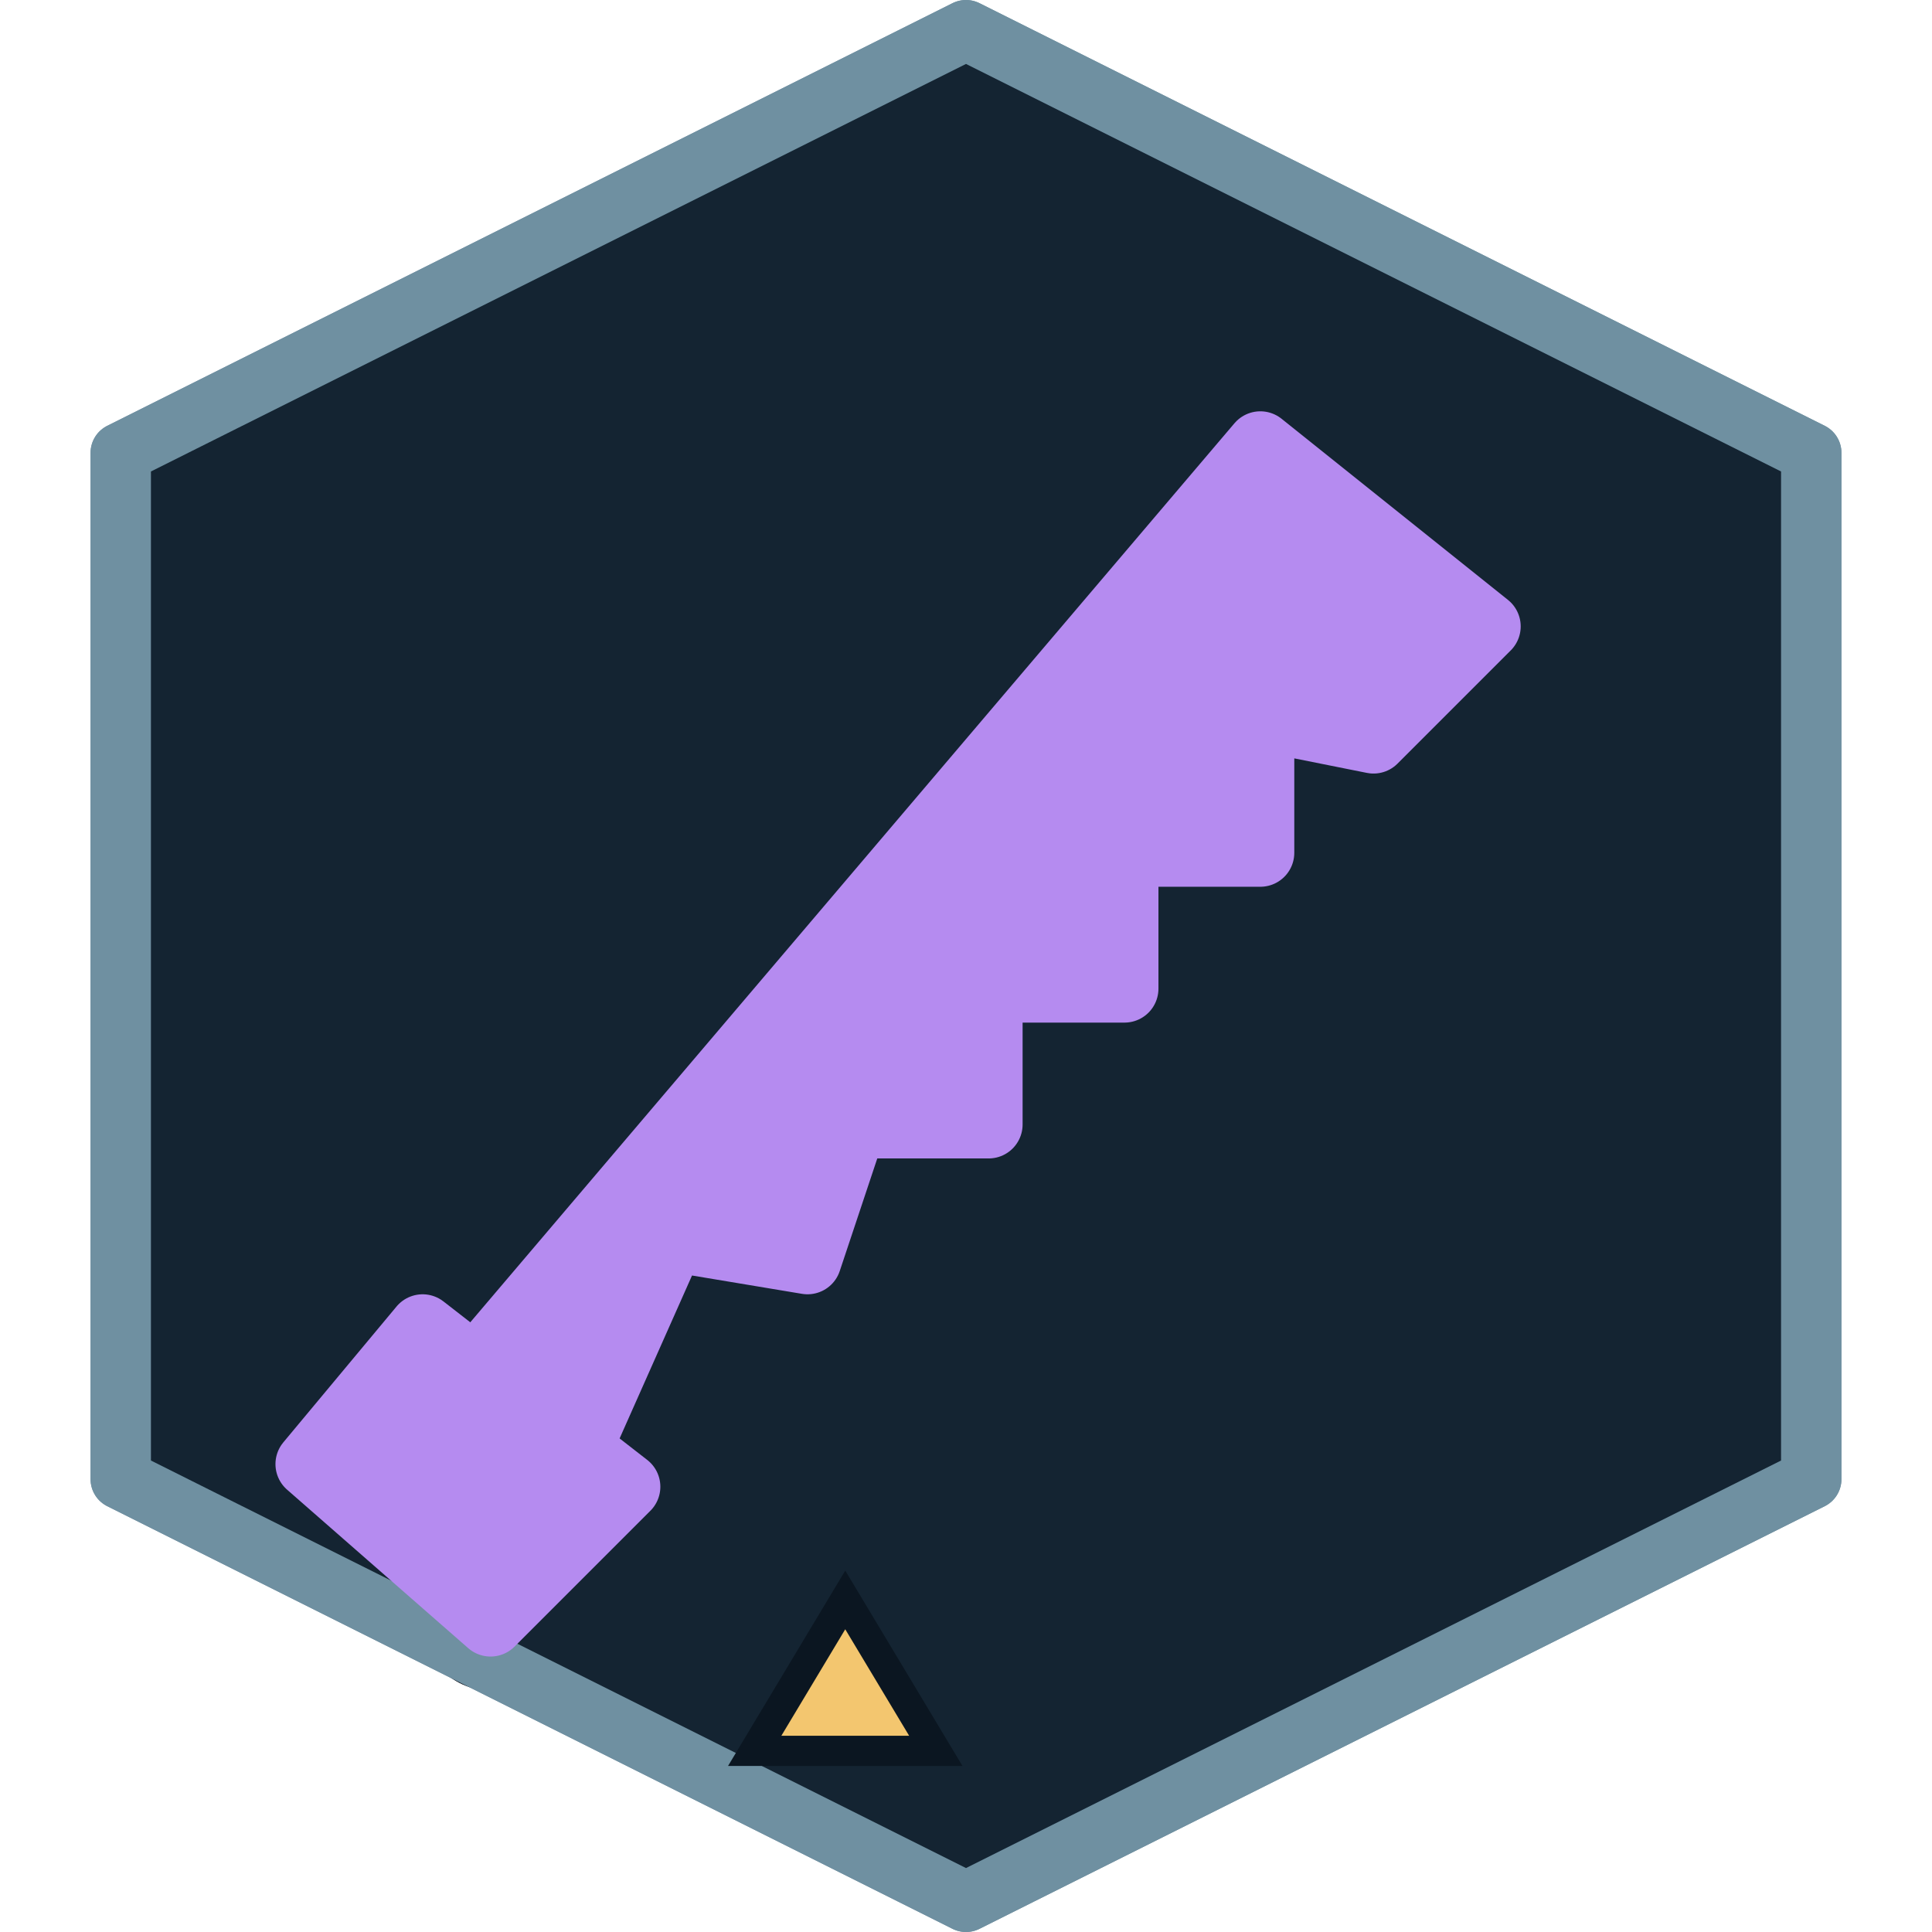
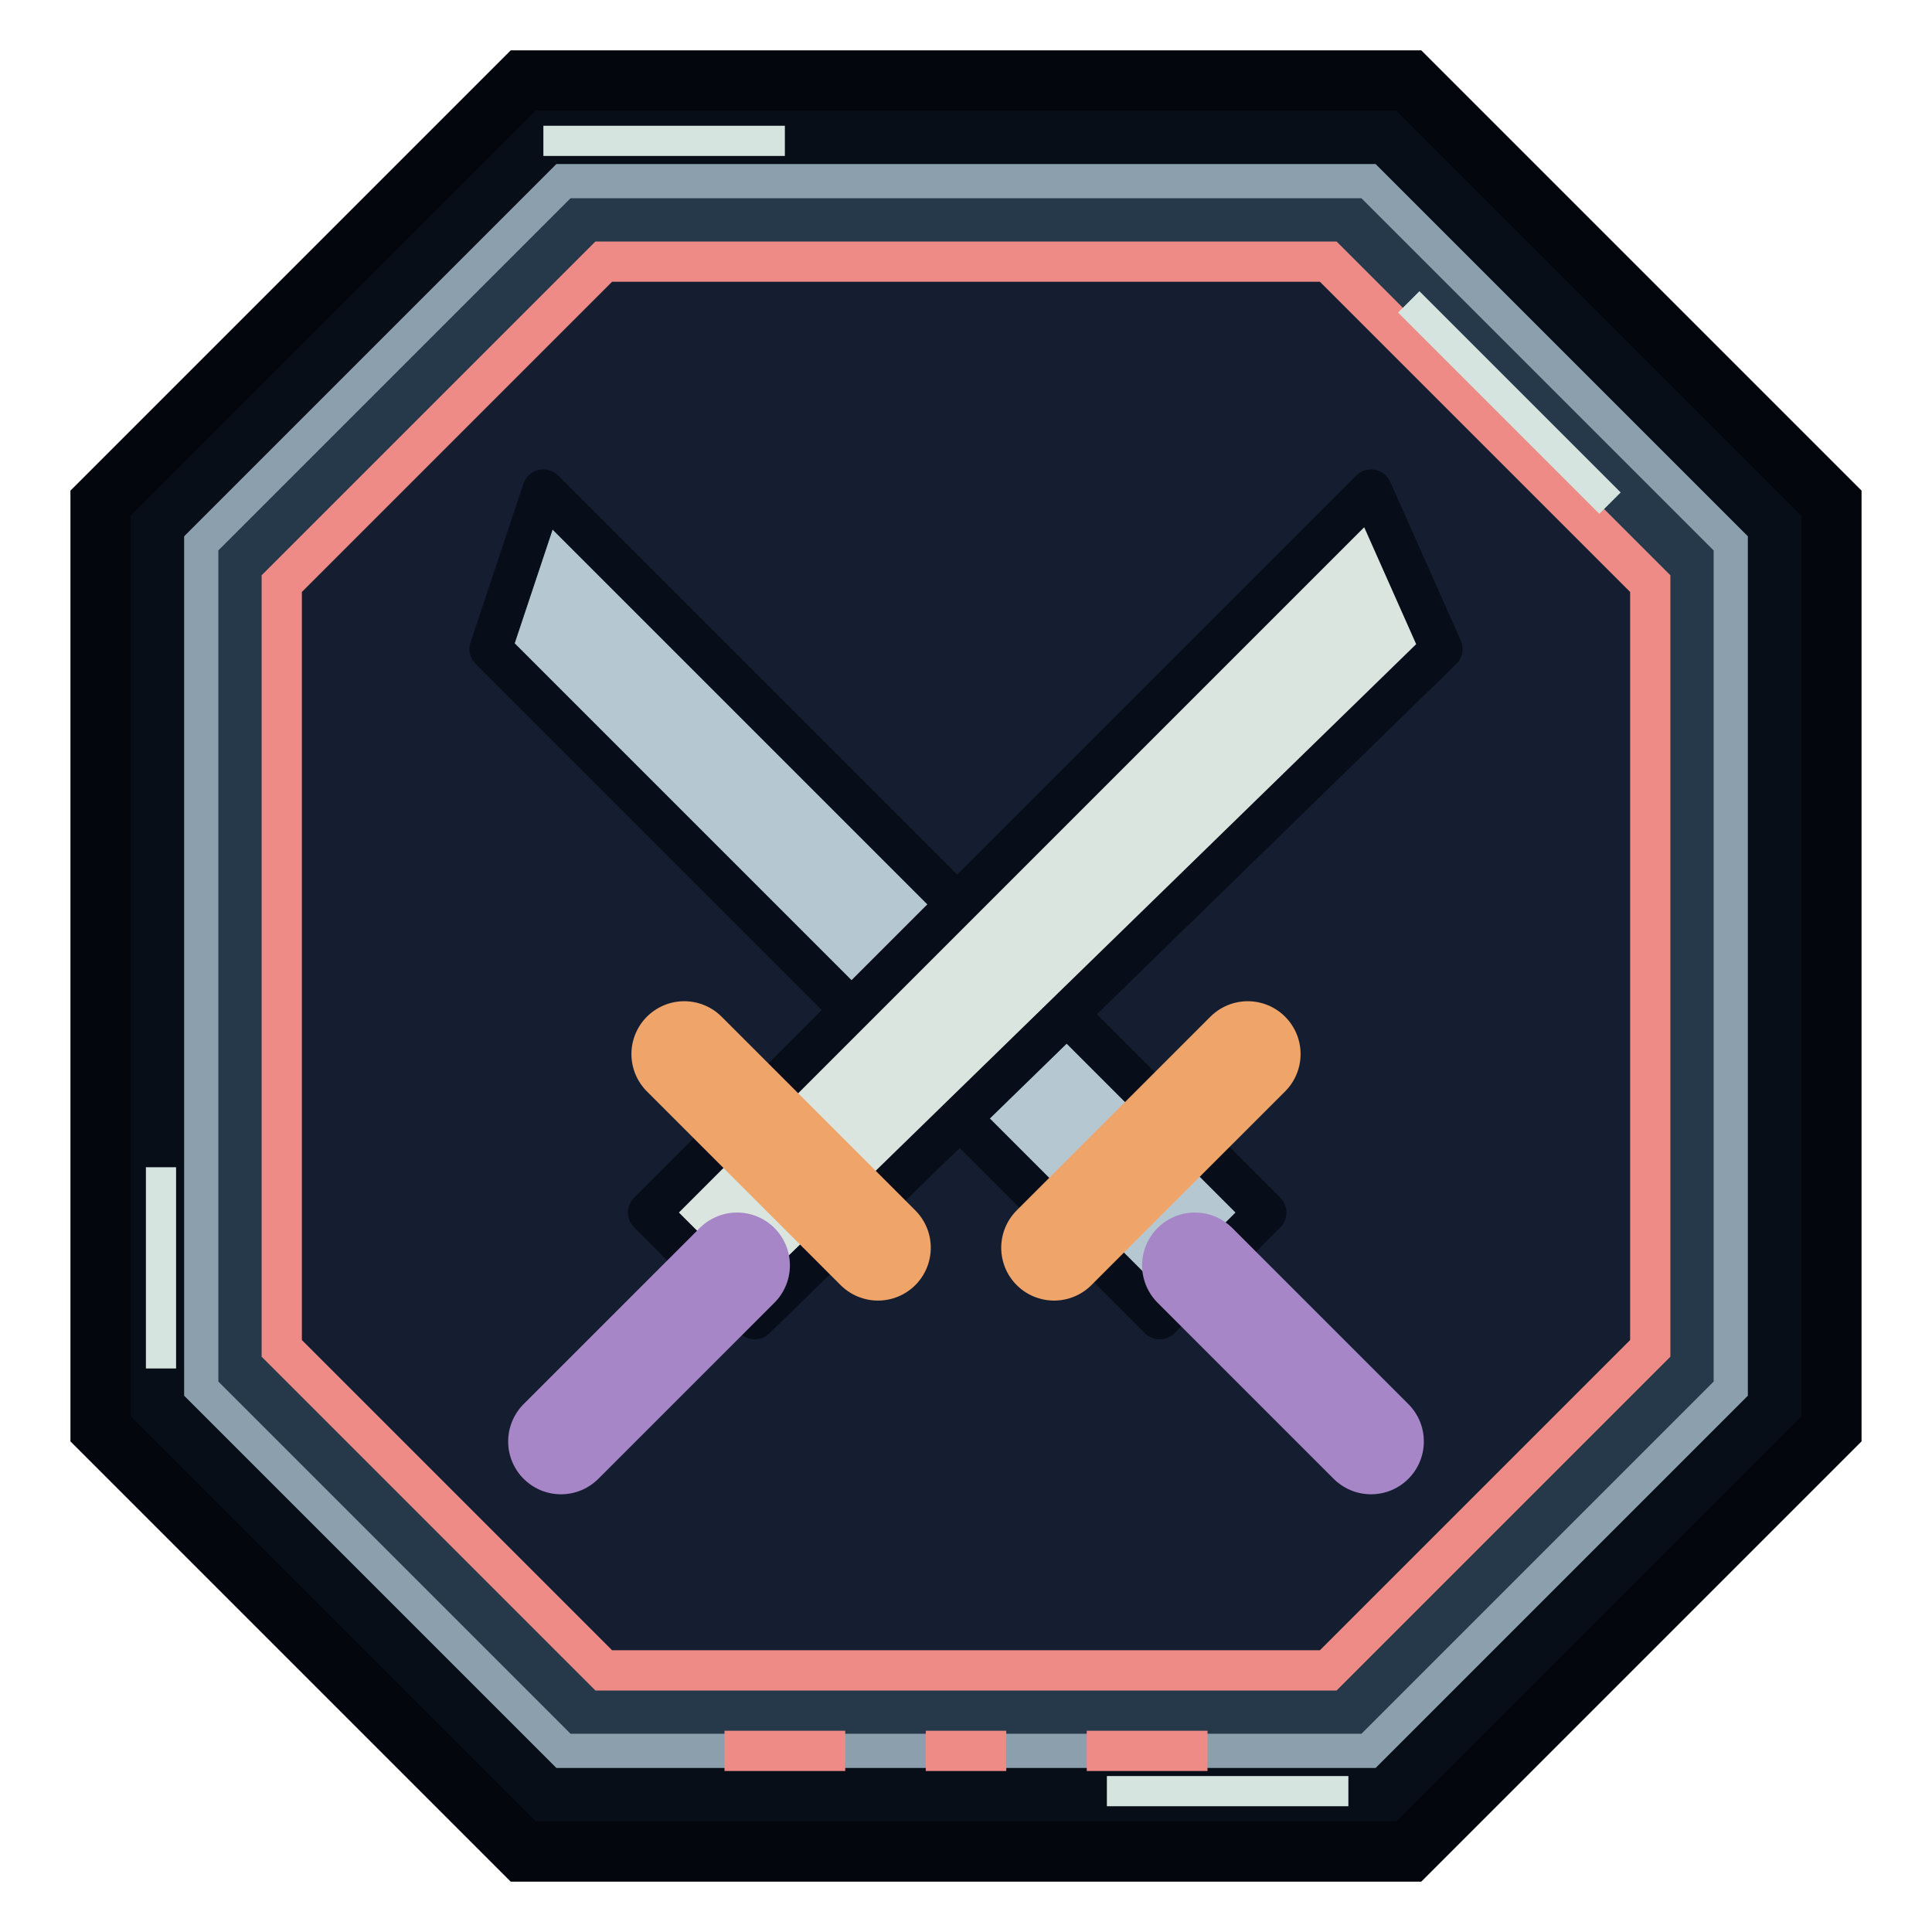
- <svg xmlns="http://www.w3.org/2000/svg" width="128" height="128" viewBox="0 0 64 64">
-   <g fill="#b58bf0" stroke="#070d16" stroke-width="6" stroke-linejoin="round" stroke-linecap="round">
-     <path d="M32 1L60 15V49L32 63L4 49V15Z" fill="#142432" stroke="#6f90a1" stroke-width="2" />
-     <g transform="translate(8 8) scale(.75)">
-       <path d="M11 49L45 9L55 17L50 22L45 21L45 27L39 27L39 33L33 33L33 39L27 39L25 45L19 44L15 53Z" />
-       <path d="M8 48L17 55L11 61L3 54Z" />
-     </g>
+ <svg xmlns="http://www.w3.org/2000/svg" width="192" height="192" viewBox="0 0 96 96">
+   <path d="M26 4H70L91 25V71L70 92H26L5 71V25Z" fill="#080e18" stroke="#03070d" stroke-width="3" />
+   <path d="M28 9H68L86 27V69L68 87H28L10 69V27Z" fill="#26394a" stroke="#8c9fac" stroke-width="1.7" />
+   <path d="M30 13H66L82 29V67L66 83H30L14 67V29Z" fill="#151e30" stroke="#ee8b86" stroke-width="2" />
+   <path d="M27 7H39M70 15L80 25M8 58V68M55 89H67" stroke="#d5e4df" stroke-width="1.5" />
+   <g transform="translate(20 20) scale(.875)" stroke="#080e19" stroke-width="2.4" stroke-linejoin="round" stroke-linecap="round">
+     <path d="M8 5L49 46L43 52L5 14Z" fill="#b5c8d1" />
+     <path d="M55 5L14 46L20 52L59 14Z" fill="#dbe5df" />
+     <path d="M37 48L48 37M16 37L27 48" stroke="#efa46a" stroke-width="6" />
+     <path d="M45 49L55 59M19 49L9 59" stroke="#a786c8" stroke-width="6" />
  </g>
-   <g fill="#b58bf0" stroke="#b58bf0" stroke-width="3" stroke-linejoin="round" stroke-linecap="round">
-     <path d="M32 1L60 15V49L32 63L4 49V15Z" fill="#142432" stroke="#6f90a1" stroke-width="2" />
-     <g transform="translate(8 8) scale(.75)">
-       <path d="M11 49L45 9L55 17L50 22L45 21L45 27L39 27L39 33L33 33L33 39L27 39L25 45L19 44L15 53Z" />
-       <path d="M8 48L17 55L11 61L3 54Z" />
-     </g>
-   </g>
-   <path d="M25 58L28 53L31 58Z" fill="#f3c66f" stroke="#0b1621" stroke-width="1" />
+   <path d="M36 87H42M46 87H50M54 87H60" stroke="#ee8b86" stroke-width="2" />
</svg>
